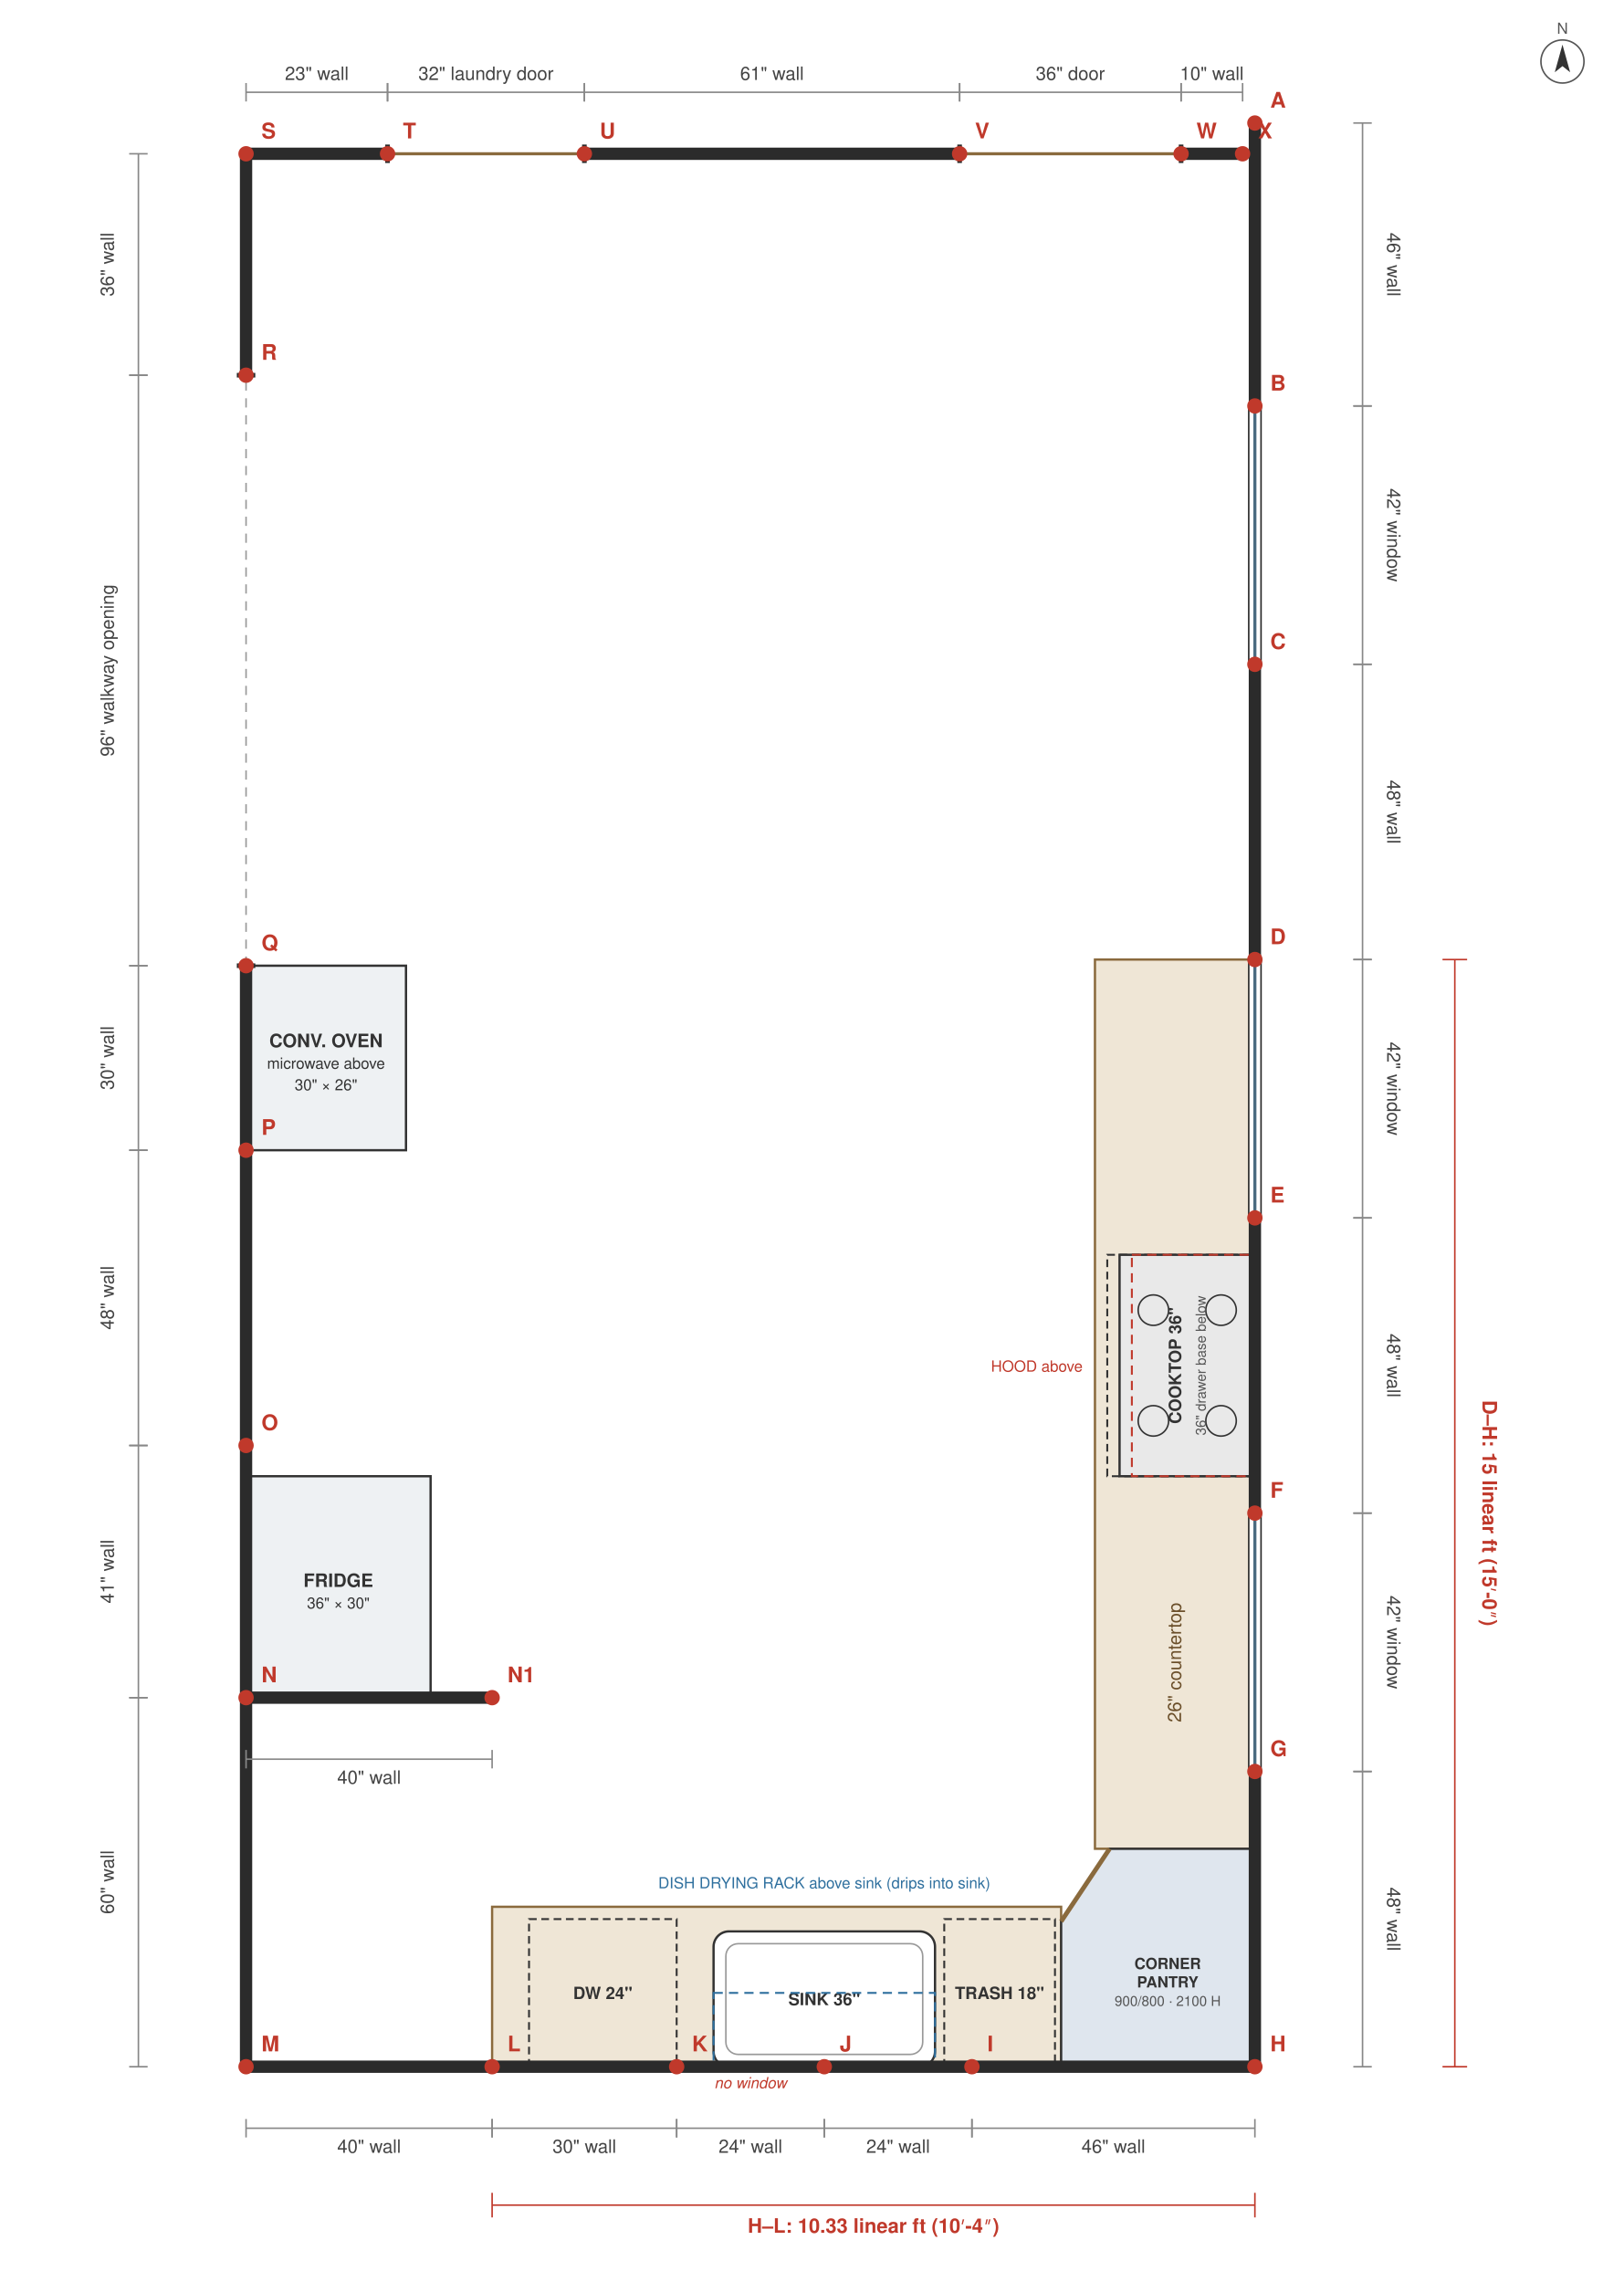
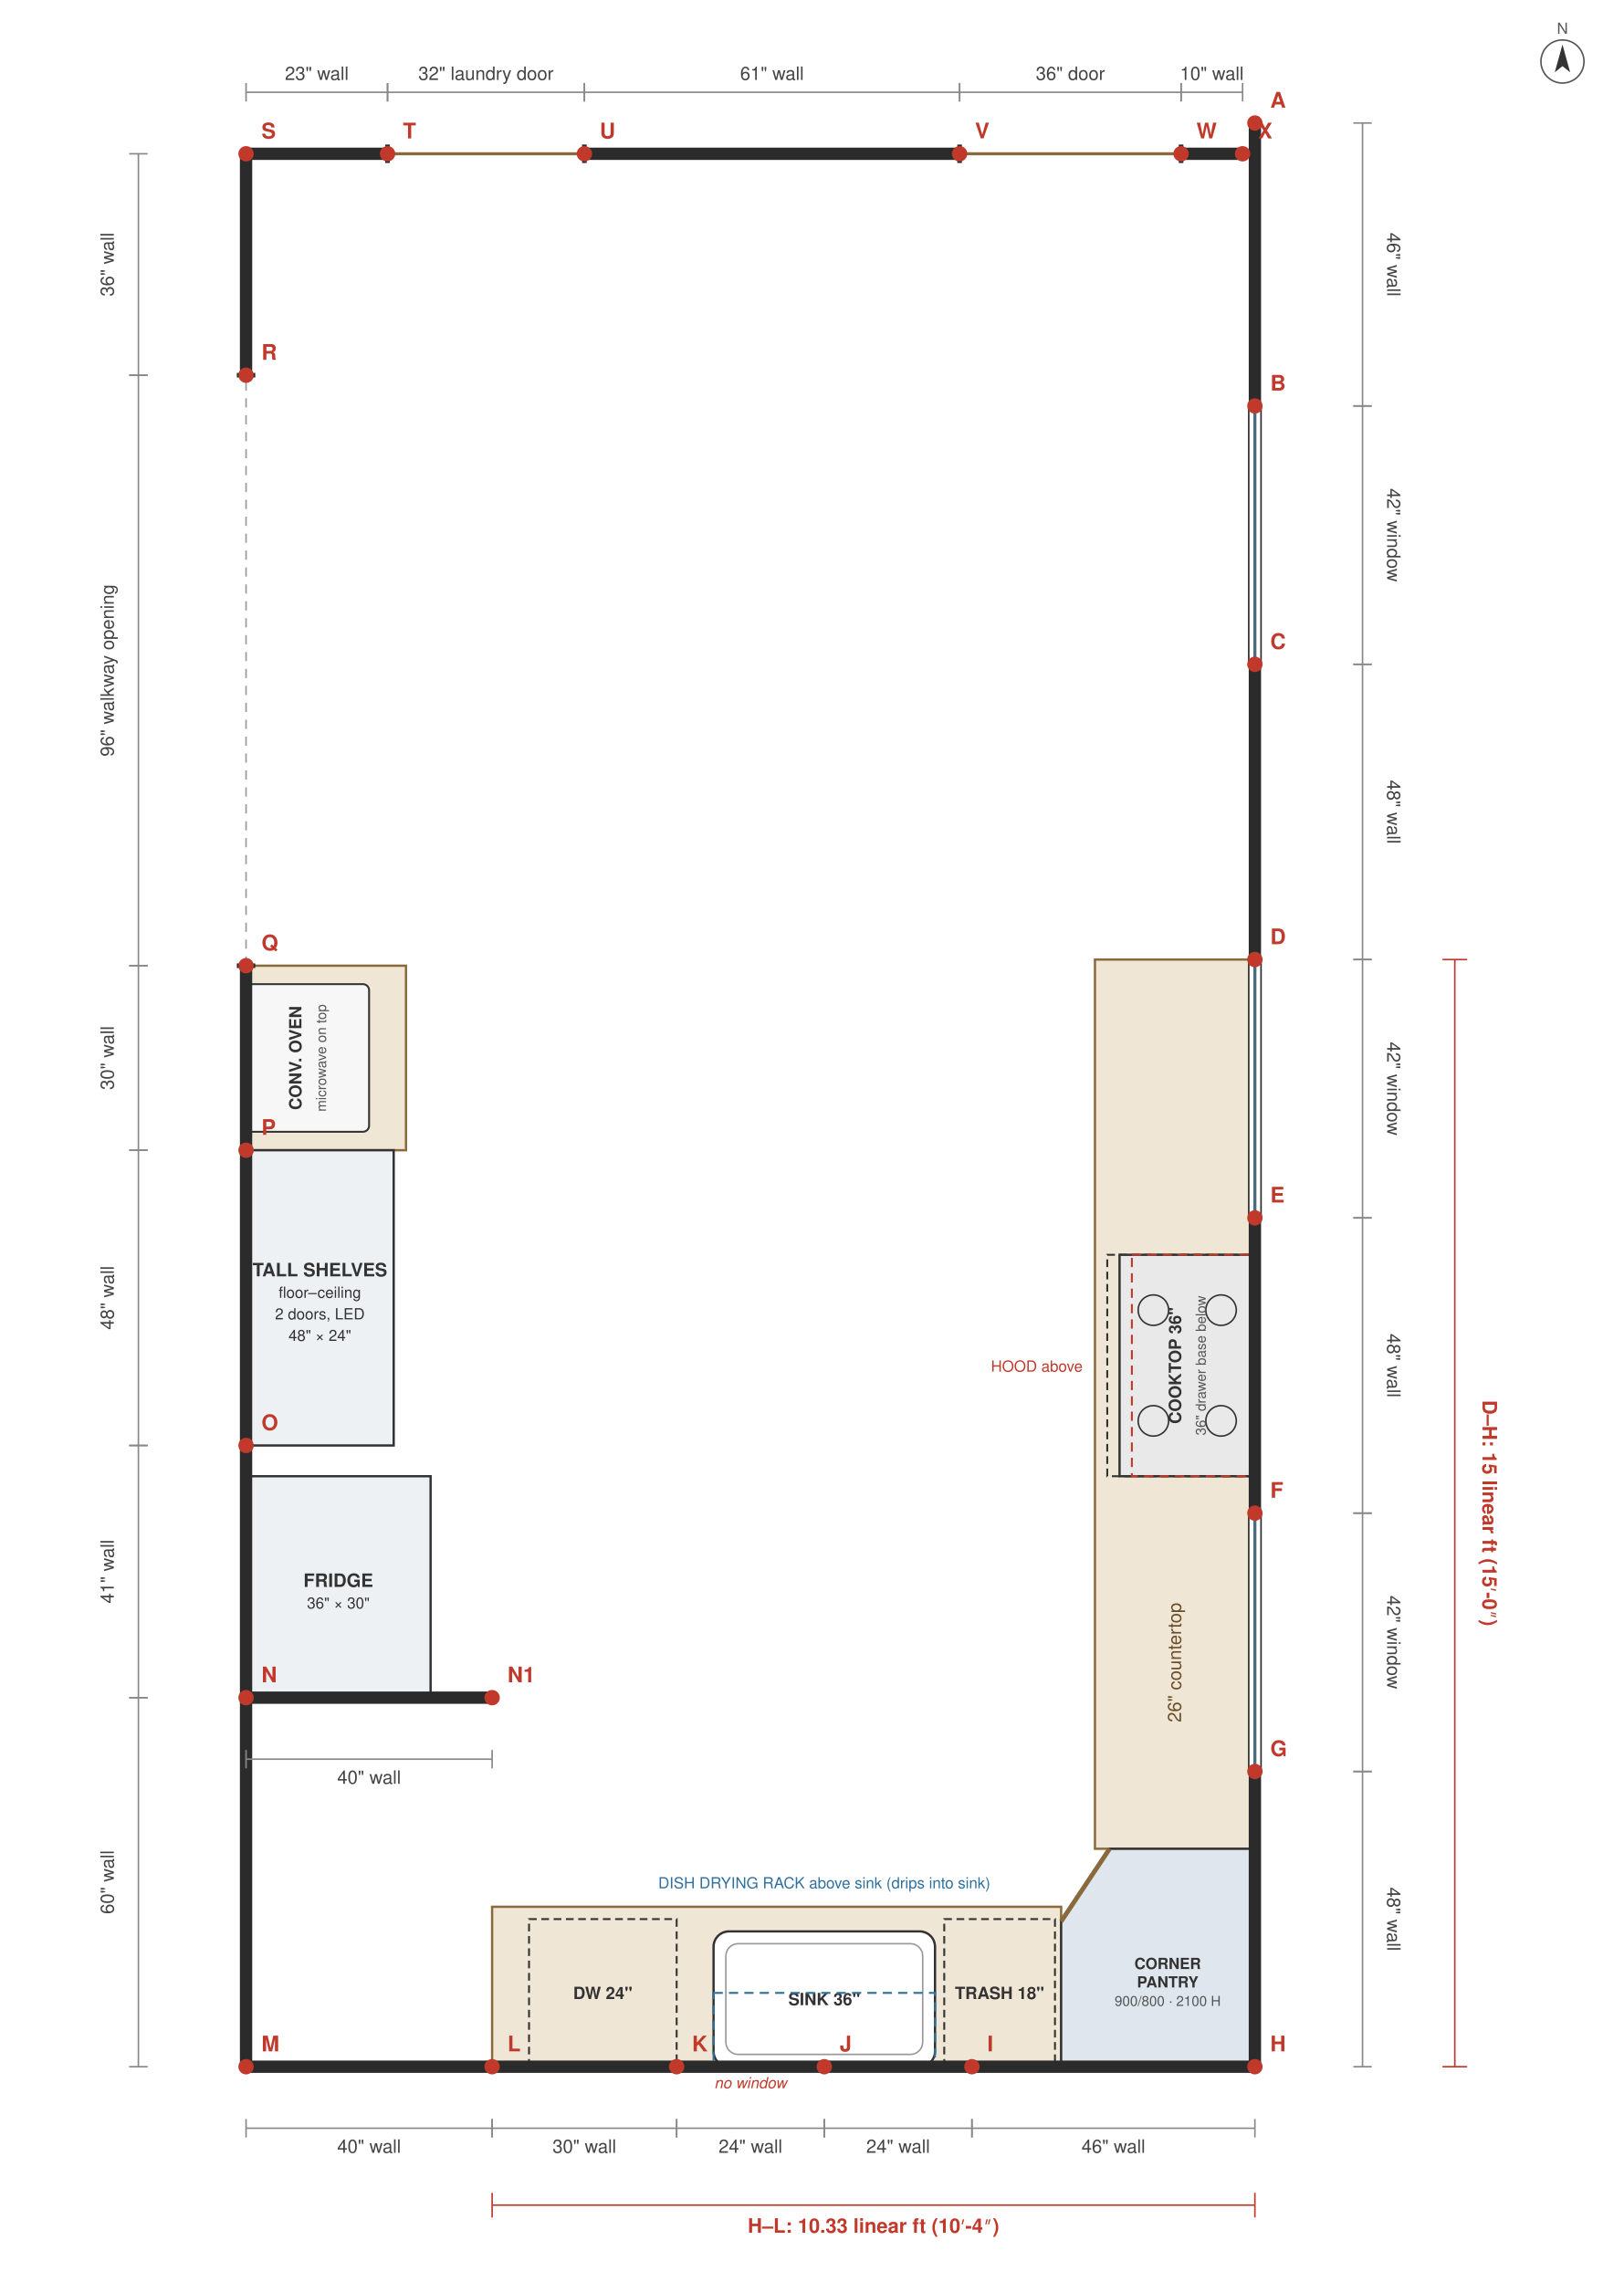
<svg xmlns="http://www.w3.org/2000/svg" viewBox="0 0 1056 1484" width="1056" height="1484" font-family="Helvetica, Arial, sans-serif">
  <rect width="1056" height="1484" fill="#ffffff" />
  <g id="north" transform="translate(1016,40)">
    <circle r="14" fill="none" stroke="#555" />
    <path d="M 0 -11 L 5 7 L 0 3 L -5 7 Z" fill="#333" />
    <text y="-18" font-size="10" fill="#555" text-anchor="middle">N</text>
  </g>
  <path id="counter-Dp" d="M 816 624 L 816 1202.268 L 712 1202.268 L 712 624 Z" fill="#efe6d6" stroke="#8a6a3d" stroke-width="1.5" />
  <text x="764.0" y="1085.134" font-size="12" fill="#6b4f2a" text-anchor="middle" transform="rotate(-90 764.0 1081.134)">26" countertop</text>
  <path id="counter-pL" d="M 690.016 1344 L 320 1344 L 320 1240 L 690.016 1240 Z" fill="#efe6d6" stroke="#8a6a3d" stroke-width="1.5" />
+   <path id="counter-PQ" d="M 160 748 L 160 628 L 264 628 L 264 748 Z" fill="#efe6d6" stroke="#8a6a3d" stroke-width="1.5" />
  <g id="appliance-fridge">
    <rect x="160" y="960" width="120" height="144" fill="#eef1f3" stroke="#333" stroke-width="1.5" />
    <text x="220.0" y="1032.0" font-size="12" font-weight="700" fill="#333" text-anchor="middle">FRIDGE</text>
    <text x="220.0" y="1046.0" font-size="10" font-weight="400" fill="#333" text-anchor="middle">36" × 30"</text>
  </g>
-   <g id="appliance-conv. oven">
-     <rect x="160" y="628" width="104" height="120" fill="#eef1f3" stroke="#333" stroke-width="1.5" />
-     <text x="212.0" y="681.0" font-size="12" font-weight="700" fill="#333" text-anchor="middle">CONV. OVEN</text>
-     <text x="212.0" y="695.0" font-size="10" font-weight="400" fill="#333" text-anchor="middle">microwave above</text>
-     <text x="212.0" y="709.0" font-size="10" font-weight="400" fill="#333" text-anchor="middle">30" × 26"</text>
+   <g id="appliance-tall shelves">
+     <rect x="160" y="748" width="96" height="192" fill="#eef1f3" stroke="#333" stroke-width="1.5" />
+     <text x="208.0" y="830.0" font-size="12" font-weight="700" fill="#333" text-anchor="middle">TALL SHELVES</text>
+     <text x="208.0" y="844.0" font-size="10" font-weight="400" fill="#333" text-anchor="middle">floor–ceiling</text>
+     <text x="208.0" y="858.0" font-size="10" font-weight="400" fill="#333" text-anchor="middle">2 doors, LED</text>
+     <text x="208.0" y="872.0" font-size="10" font-weight="400" fill="#333" text-anchor="middle">48" × 24"</text>
  </g>
  <path id="corner-pantry" d="M 816 1344 L 816 1202.268 L 721.512 1202.268 L 690.016 1249.512 L 690.016 1344 Z" fill="#dfe6ee" stroke="#333" stroke-width="1.5" />
  <line x1="721.512" y1="1202.268" x2="690.016" y2="1249.512" stroke="#8a6a3d" stroke-width="3" />
  <text x="759.307" y="1280.472" font-size="10" font-weight="700" fill="#333" text-anchor="middle">CORNER</text>
  <text x="759.307" y="1292.472" font-size="10" font-weight="700" fill="#333" text-anchor="middle">PANTRY</text>
  <text x="759.307" y="1304.472" font-size="9" fill="#555" text-anchor="middle">900/800 · 2100 H</text>
  <text x="488.0" y="1358.0" font-size="10" font-style="italic" fill="#c0392b" text-anchor="middle">no window</text>
+   <g id="onc-conv.">
+     <rect x="160" y="640" width="80" height="96" rx="4" fill="#f7f7f7" stroke="#333" stroke-width="1.25" />
+     <text x="196.0" y="688.0" font-size="11" font-weight="700" fill="#333" text-anchor="middle" transform="rotate(-90 196.0 688.0)">CONV. OVEN</text>
+     <text x="212.0" y="688.0" font-size="9" fill="#555" text-anchor="middle" transform="rotate(-90 212.0 688.0)">microwave on top</text>
+   </g>
  <g id="under-base">
    <rect x="720" y="816" width="96" height="144" fill="none" stroke="#333" stroke-width="1.25" stroke-dasharray="5 3" />
  </g>
  <g id="range-cooktop">
    <rect x="728" y="816" width="88" height="144" fill="#e9e9e9" stroke="#333" stroke-width="1.5" />
    <circle cx="750.0" cy="852.0" r="9.9" fill="none" stroke="#333" />
    <circle cx="750.0" cy="924.0" r="9.9" fill="none" stroke="#333" />
    <circle cx="794.0" cy="852.0" r="9.9" fill="none" stroke="#333" />
    <circle cx="794.0" cy="924.0" r="9.9" fill="none" stroke="#333" />
    <text x="768.0" y="888.0" font-size="11" font-weight="700" fill="#333" text-anchor="middle" transform="rotate(-90 768.0 888.0)">COOKTOP 36"</text>
    <text x="784.0" y="888.0" font-size="9" fill="#555" text-anchor="middle" transform="rotate(-90 784.0 888.0)">36" drawer base below</text>
  </g>
  <g id="hood-hood">
    <rect x="736" y="816" width="80" height="144" fill="none" stroke="#c0392b" stroke-width="1.25" stroke-dasharray="6 4" />
    <text x="704" y="892.0" font-size="10" fill="#c0392b" text-anchor="end">HOOD above</text>
  </g>
  <g id="sink-sink">
    <rect x="464" y="1256" width="144" height="88" rx="10" fill="#fff" stroke="#333" stroke-width="1.5" />
    <rect x="472" y="1264" width="128" height="72" rx="8" fill="none" stroke="#999" />
    <text x="536.0" y="1304.0" font-size="11" font-weight="700" fill="#333" text-anchor="middle">SINK 36"</text>
  </g>
  <g id="rack-dish">
    <rect x="464" y="1296" width="144" height="48" fill="none" stroke="#2e6f9e" stroke-width="1.25" stroke-dasharray="6 4" />
    <text x="536.0" y="1228" font-size="10" fill="#2e6f9e" text-anchor="middle">DISH DRYING RACK above sink (drips into sink)</text>
  </g>
  <g id="under-dw">
    <rect x="344" y="1248" width="96" height="96" fill="none" stroke="#333" stroke-width="1.25" stroke-dasharray="5 3" />
    <text x="392.0" y="1300.0" font-size="11" font-weight="700" fill="#333" text-anchor="middle">DW 24"</text>
  </g>
  <g id="under-trash">
    <rect x="614.0" y="1248" width="72.0" height="96" fill="none" stroke="#333" stroke-width="1.25" stroke-dasharray="5 3" />
    <text x="650.0" y="1300.0" font-size="11" font-weight="700" fill="#333" text-anchor="middle">TRASH 18"</text>
  </g>
  <line id="wall-AB" x1="816" y1="80" x2="816" y2="264" stroke="#2b2b2b" stroke-width="8" />
  <g stroke="#888">
    <line x1="886" y1="80" x2="886" y2="264" />
    <line x1="880" y1="80" x2="892" y2="80" />
    <line x1="880" y1="264" x2="892" y2="264" />
  </g>
  <text x="902" y="172.0" font-size="12" fill="#444" text-anchor="middle" transform="rotate(90 902 172.0)">46" wall</text>
  <g id="window-BC">
    <rect x="812" y="264" width="8" height="168" fill="#fff" stroke="#2b2b2b" />
    <line x1="816" y1="264" x2="816" y2="432" stroke="#4a6b80" stroke-width="2" />
  </g>
  <g stroke="#888">
    <line x1="886" y1="264" x2="886" y2="432" />
    <line x1="880" y1="264" x2="892" y2="264" />
    <line x1="880" y1="432" x2="892" y2="432" />
  </g>
  <text x="902" y="348.0" font-size="12" fill="#444" text-anchor="middle" transform="rotate(90 902 348.0)">42" window</text>
  <line id="wall-CD" x1="816" y1="432" x2="816" y2="624" stroke="#2b2b2b" stroke-width="8" />
  <g stroke="#888">
    <line x1="886" y1="432" x2="886" y2="624" />
    <line x1="880" y1="432" x2="892" y2="432" />
    <line x1="880" y1="624" x2="892" y2="624" />
  </g>
  <text x="902" y="528.0" font-size="12" fill="#444" text-anchor="middle" transform="rotate(90 902 528.0)">48" wall</text>
  <g id="window-DE">
    <rect x="812" y="624" width="8" height="168" fill="#fff" stroke="#2b2b2b" />
    <line x1="816" y1="624" x2="816" y2="792" stroke="#4a6b80" stroke-width="2" />
  </g>
  <g stroke="#888">
    <line x1="886" y1="624" x2="886" y2="792" />
    <line x1="880" y1="624" x2="892" y2="624" />
    <line x1="880" y1="792" x2="892" y2="792" />
  </g>
  <text x="902" y="708.0" font-size="12" fill="#444" text-anchor="middle" transform="rotate(90 902 708.0)">42" window</text>
  <line id="wall-EF" x1="816" y1="792" x2="816" y2="984" stroke="#2b2b2b" stroke-width="8" />
  <g stroke="#888">
    <line x1="886" y1="792" x2="886" y2="984" />
    <line x1="880" y1="792" x2="892" y2="792" />
    <line x1="880" y1="984" x2="892" y2="984" />
  </g>
  <text x="902" y="888.0" font-size="12" fill="#444" text-anchor="middle" transform="rotate(90 902 888.0)">48" wall</text>
  <g id="window-FG">
    <rect x="812" y="984" width="8" height="168" fill="#fff" stroke="#2b2b2b" />
    <line x1="816" y1="984" x2="816" y2="1152" stroke="#4a6b80" stroke-width="2" />
  </g>
  <g stroke="#888">
    <line x1="886" y1="984" x2="886" y2="1152" />
    <line x1="880" y1="984" x2="892" y2="984" />
    <line x1="880" y1="1152" x2="892" y2="1152" />
  </g>
  <text x="902" y="1068.0" font-size="12" fill="#444" text-anchor="middle" transform="rotate(90 902 1068.0)">42" window</text>
  <line id="wall-GH" x1="816" y1="1152" x2="816" y2="1344" stroke="#2b2b2b" stroke-width="8" />
  <g stroke="#888">
    <line x1="886" y1="1152" x2="886" y2="1344" />
    <line x1="880" y1="1152" x2="892" y2="1152" />
    <line x1="880" y1="1344" x2="892" y2="1344" />
  </g>
  <text x="902" y="1248.0" font-size="12" fill="#444" text-anchor="middle" transform="rotate(90 902 1248.0)">48" wall</text>
  <line id="wall-HI" x1="816" y1="1344" x2="632" y2="1344" stroke="#2b2b2b" stroke-width="8" />
  <g stroke="#888">
    <line x1="816" y1="1384" x2="632" y2="1384" />
    <line x1="816" y1="1378" x2="816" y2="1390" />
    <line x1="632" y1="1378" x2="632" y2="1390" />
  </g>
  <text x="724.0" y="1400" font-size="12" fill="#444" text-anchor="middle">46" wall</text>
  <line id="wall-IJ" x1="632" y1="1344" x2="536" y2="1344" stroke="#2b2b2b" stroke-width="8" />
  <g stroke="#888">
    <line x1="632" y1="1384" x2="536" y2="1384" />
    <line x1="632" y1="1378" x2="632" y2="1390" />
    <line x1="536" y1="1378" x2="536" y2="1390" />
  </g>
  <text x="584.0" y="1400" font-size="12" fill="#444" text-anchor="middle">24" wall</text>
  <line id="wall-JK" x1="536" y1="1344" x2="440" y2="1344" stroke="#2b2b2b" stroke-width="8" />
  <g stroke="#888">
    <line x1="536" y1="1384" x2="440" y2="1384" />
    <line x1="536" y1="1378" x2="536" y2="1390" />
    <line x1="440" y1="1378" x2="440" y2="1390" />
  </g>
  <text x="488.0" y="1400" font-size="12" fill="#444" text-anchor="middle">24" wall</text>
  <line id="wall-KL" x1="440" y1="1344" x2="320" y2="1344" stroke="#2b2b2b" stroke-width="8" />
  <g stroke="#888">
    <line x1="440" y1="1384" x2="320" y2="1384" />
    <line x1="440" y1="1378" x2="440" y2="1390" />
    <line x1="320" y1="1378" x2="320" y2="1390" />
  </g>
  <text x="380.0" y="1400" font-size="12" fill="#444" text-anchor="middle">30" wall</text>
  <line id="wall-LM" x1="320" y1="1344" x2="160" y2="1344" stroke="#2b2b2b" stroke-width="8" />
  <g stroke="#888">
    <line x1="320" y1="1384" x2="160" y2="1384" />
    <line x1="320" y1="1378" x2="320" y2="1390" />
    <line x1="160" y1="1378" x2="160" y2="1390" />
  </g>
  <text x="240.0" y="1400" font-size="12" fill="#444" text-anchor="middle">40" wall</text>
  <line id="wall-MN" x1="160" y1="1344" x2="160" y2="1104" stroke="#2b2b2b" stroke-width="8" />
  <g stroke="#888">
    <line x1="90" y1="1344" x2="90" y2="1104" />
    <line x1="84" y1="1344" x2="96" y2="1344" />
    <line x1="84" y1="1104" x2="96" y2="1104" />
  </g>
  <text x="74" y="1224.0" font-size="12" fill="#444" text-anchor="middle" transform="rotate(-90 74 1224.0)">60" wall</text>
  <line id="wall-NN1" x1="160" y1="1104" x2="320" y2="1104" stroke="#2b2b2b" stroke-width="8" />
  <g stroke="#888">
    <line x1="160" y1="1144" x2="320" y2="1144" />
    <line x1="160" y1="1138" x2="160" y2="1150" />
    <line x1="320" y1="1138" x2="320" y2="1150" />
  </g>
  <text x="240.0" y="1160" font-size="12" fill="#444" text-anchor="middle">40" wall</text>
  <line id="wall-NO" x1="160" y1="1104" x2="160" y2="940" stroke="#2b2b2b" stroke-width="8" />
  <g stroke="#888">
    <line x1="90" y1="1104" x2="90" y2="940" />
    <line x1="84" y1="1104" x2="96" y2="1104" />
    <line x1="84" y1="940" x2="96" y2="940" />
  </g>
  <text x="74" y="1022.0" font-size="12" fill="#444" text-anchor="middle" transform="rotate(-90 74 1022.0)">41" wall</text>
  <line id="wall-OP" x1="160" y1="940" x2="160" y2="748" stroke="#2b2b2b" stroke-width="8" />
  <g stroke="#888">
    <line x1="90" y1="940" x2="90" y2="748" />
    <line x1="84" y1="940" x2="96" y2="940" />
    <line x1="84" y1="748" x2="96" y2="748" />
  </g>
  <text x="74" y="844.0" font-size="12" fill="#444" text-anchor="middle" transform="rotate(-90 74 844.0)">48" wall</text>
  <line id="wall-PQ" x1="160" y1="748" x2="160" y2="628" stroke="#2b2b2b" stroke-width="8" />
  <g stroke="#888">
    <line x1="90" y1="748" x2="90" y2="628" />
    <line x1="84" y1="748" x2="96" y2="748" />
    <line x1="84" y1="628" x2="96" y2="628" />
  </g>
  <text x="74" y="688.0" font-size="12" fill="#444" text-anchor="middle" transform="rotate(-90 74 688.0)">30" wall</text>
  <g id="opening-QR" stroke="#2b2b2b">
    <line x1="160" y1="628" x2="160" y2="244" stroke="#999" stroke-dasharray="6 5" />
    <line x1="154" y1="628" x2="166" y2="628" stroke-width="3" />
    <line x1="154" y1="244" x2="166" y2="244" stroke-width="3" />
  </g>
  <g stroke="#888">
    <line x1="90" y1="628" x2="90" y2="244" />
    <line x1="84" y1="628" x2="96" y2="628" />
    <line x1="84" y1="244" x2="96" y2="244" />
  </g>
  <text x="74" y="436.0" font-size="12" fill="#444" text-anchor="middle" transform="rotate(-90 74 436.0)">96" walkway opening</text>
  <line id="wall-RS" x1="160" y1="244" x2="160" y2="100" stroke="#2b2b2b" stroke-width="8" />
  <g stroke="#888">
    <line x1="90" y1="244" x2="90" y2="100" />
    <line x1="84" y1="244" x2="96" y2="244" />
    <line x1="84" y1="100" x2="96" y2="100" />
  </g>
  <text x="74" y="172.0" font-size="12" fill="#444" text-anchor="middle" transform="rotate(-90 74 172.0)">36" wall</text>
  <line id="wall-ST" x1="160" y1="100" x2="252" y2="100" stroke="#2b2b2b" stroke-width="8" />
  <g stroke="#888">
    <line x1="160" y1="60" x2="252" y2="60" />
    <line x1="160" y1="54" x2="160" y2="66" />
    <line x1="252" y1="54" x2="252" y2="66" />
  </g>
  <text x="206.0" y="52" font-size="12" fill="#444" text-anchor="middle">23" wall</text>
  <g id="door-TU" stroke="#2b2b2b">
    <line x1="252" y1="100" x2="380" y2="100" stroke="#8a6a3d" stroke-width="2" />
    <line x1="252" y1="94" x2="252" y2="106" stroke-width="3" />
    <line x1="380" y1="94" x2="380" y2="106" stroke-width="3" />
  </g>
  <g stroke="#888">
    <line x1="252" y1="60" x2="380" y2="60" />
    <line x1="252" y1="54" x2="252" y2="66" />
    <line x1="380" y1="54" x2="380" y2="66" />
  </g>
  <text x="316.0" y="52" font-size="12" fill="#444" text-anchor="middle">32" laundry door</text>
  <line id="wall-UV" x1="380" y1="100" x2="624" y2="100" stroke="#2b2b2b" stroke-width="8" />
  <g stroke="#888">
    <line x1="380" y1="60" x2="624" y2="60" />
    <line x1="380" y1="54" x2="380" y2="66" />
    <line x1="624" y1="54" x2="624" y2="66" />
  </g>
  <text x="502.0" y="52" font-size="12" fill="#444" text-anchor="middle">61" wall</text>
  <g id="door-VW" stroke="#2b2b2b">
    <line x1="624" y1="100" x2="768" y2="100" stroke="#8a6a3d" stroke-width="2" />
    <line x1="624" y1="94" x2="624" y2="106" stroke-width="3" />
    <line x1="768" y1="94" x2="768" y2="106" stroke-width="3" />
  </g>
  <g stroke="#888">
    <line x1="624" y1="60" x2="768" y2="60" />
    <line x1="624" y1="54" x2="624" y2="66" />
    <line x1="768" y1="54" x2="768" y2="66" />
  </g>
  <text x="696.0" y="52" font-size="12" fill="#444" text-anchor="middle">36" door</text>
  <line id="wall-WX" x1="768" y1="100" x2="808" y2="100" stroke="#2b2b2b" stroke-width="8" />
  <g stroke="#888">
    <line x1="768" y1="60" x2="808" y2="60" />
    <line x1="768" y1="54" x2="768" y2="66" />
    <line x1="808" y1="54" x2="808" y2="66" />
  </g>
  <text x="788.0" y="52" font-size="12" fill="#444" text-anchor="middle">10" wall</text>
  <g stroke="#c0392b">
    <line x1="946" y1="624" x2="946" y2="1344" />
    <line x1="938" y1="624" x2="954" y2="624" />
    <line x1="938" y1="1344" x2="954" y2="1344" />
  </g>
  <text x="964" y="984.0" font-size="13" font-weight="700" fill="#c0392b" text-anchor="middle" transform="rotate(90 964 984.0)">D–H: 15 linear ft (15′-0″)</text>
  <g stroke="#c0392b">
    <line x1="816" y1="1434" x2="320" y2="1434" />
    <line x1="816" y1="1426" x2="816" y2="1442" />
    <line x1="320" y1="1426" x2="320" y2="1442" />
  </g>
  <text x="568.0" y="1452" font-size="13" font-weight="700" fill="#c0392b" text-anchor="middle">H–L: 10.33 linear ft (10′-4″)</text>
  <g font-size="14" font-weight="700" fill="#c0392b">
    <circle cx="816" cy="80" r="5" />
    <text x="826" y="70">A</text>
    <circle cx="816" cy="264" r="5" />
    <text x="826" y="254">B</text>
    <circle cx="816" cy="432" r="5" />
    <text x="826" y="422">C</text>
    <circle cx="816" cy="624" r="5" />
    <text x="826" y="614">D</text>
    <circle cx="816" cy="792" r="5" />
    <text x="826" y="782">E</text>
    <circle cx="816" cy="984" r="5" />
    <text x="826" y="974">F</text>
    <circle cx="816" cy="1152" r="5" />
    <text x="826" y="1142">G</text>
    <circle cx="816" cy="1344" r="5" />
    <text x="826" y="1334">H</text>
    <circle cx="632" cy="1344" r="5" />
    <text x="642" y="1334">I</text>
    <circle cx="536" cy="1344" r="5" />
    <text x="546" y="1334">J</text>
    <circle cx="440" cy="1344" r="5" />
    <text x="450" y="1334">K</text>
    <circle cx="320" cy="1344" r="5" />
    <text x="330" y="1334">L</text>
    <circle cx="160" cy="1344" r="5" />
    <text x="170" y="1334">M</text>
    <circle cx="160" cy="1104" r="5" />
    <text x="170" y="1094">N</text>
    <circle cx="320" cy="1104" r="5" />
    <text x="330" y="1094">N1</text>
    <circle cx="160" cy="940" r="5" />
    <text x="170" y="930">O</text>
    <circle cx="160" cy="748" r="5" />
    <text x="170" y="738">P</text>
    <circle cx="160" cy="628" r="5" />
    <text x="170" y="618">Q</text>
    <circle cx="160" cy="244" r="5" />
    <text x="170" y="234">R</text>
    <circle cx="160" cy="100" r="5" />
    <text x="170" y="90">S</text>
    <circle cx="252" cy="100" r="5" />
    <text x="262" y="90">T</text>
    <circle cx="380" cy="100" r="5" />
    <text x="390" y="90">U</text>
    <circle cx="624" cy="100" r="5" />
    <text x="634" y="90">V</text>
    <circle cx="768" cy="100" r="5" />
    <text x="778" y="90">W</text>
    <circle cx="808" cy="100" r="5" />
    <text x="818" y="90">X</text>
  </g>
</svg>
